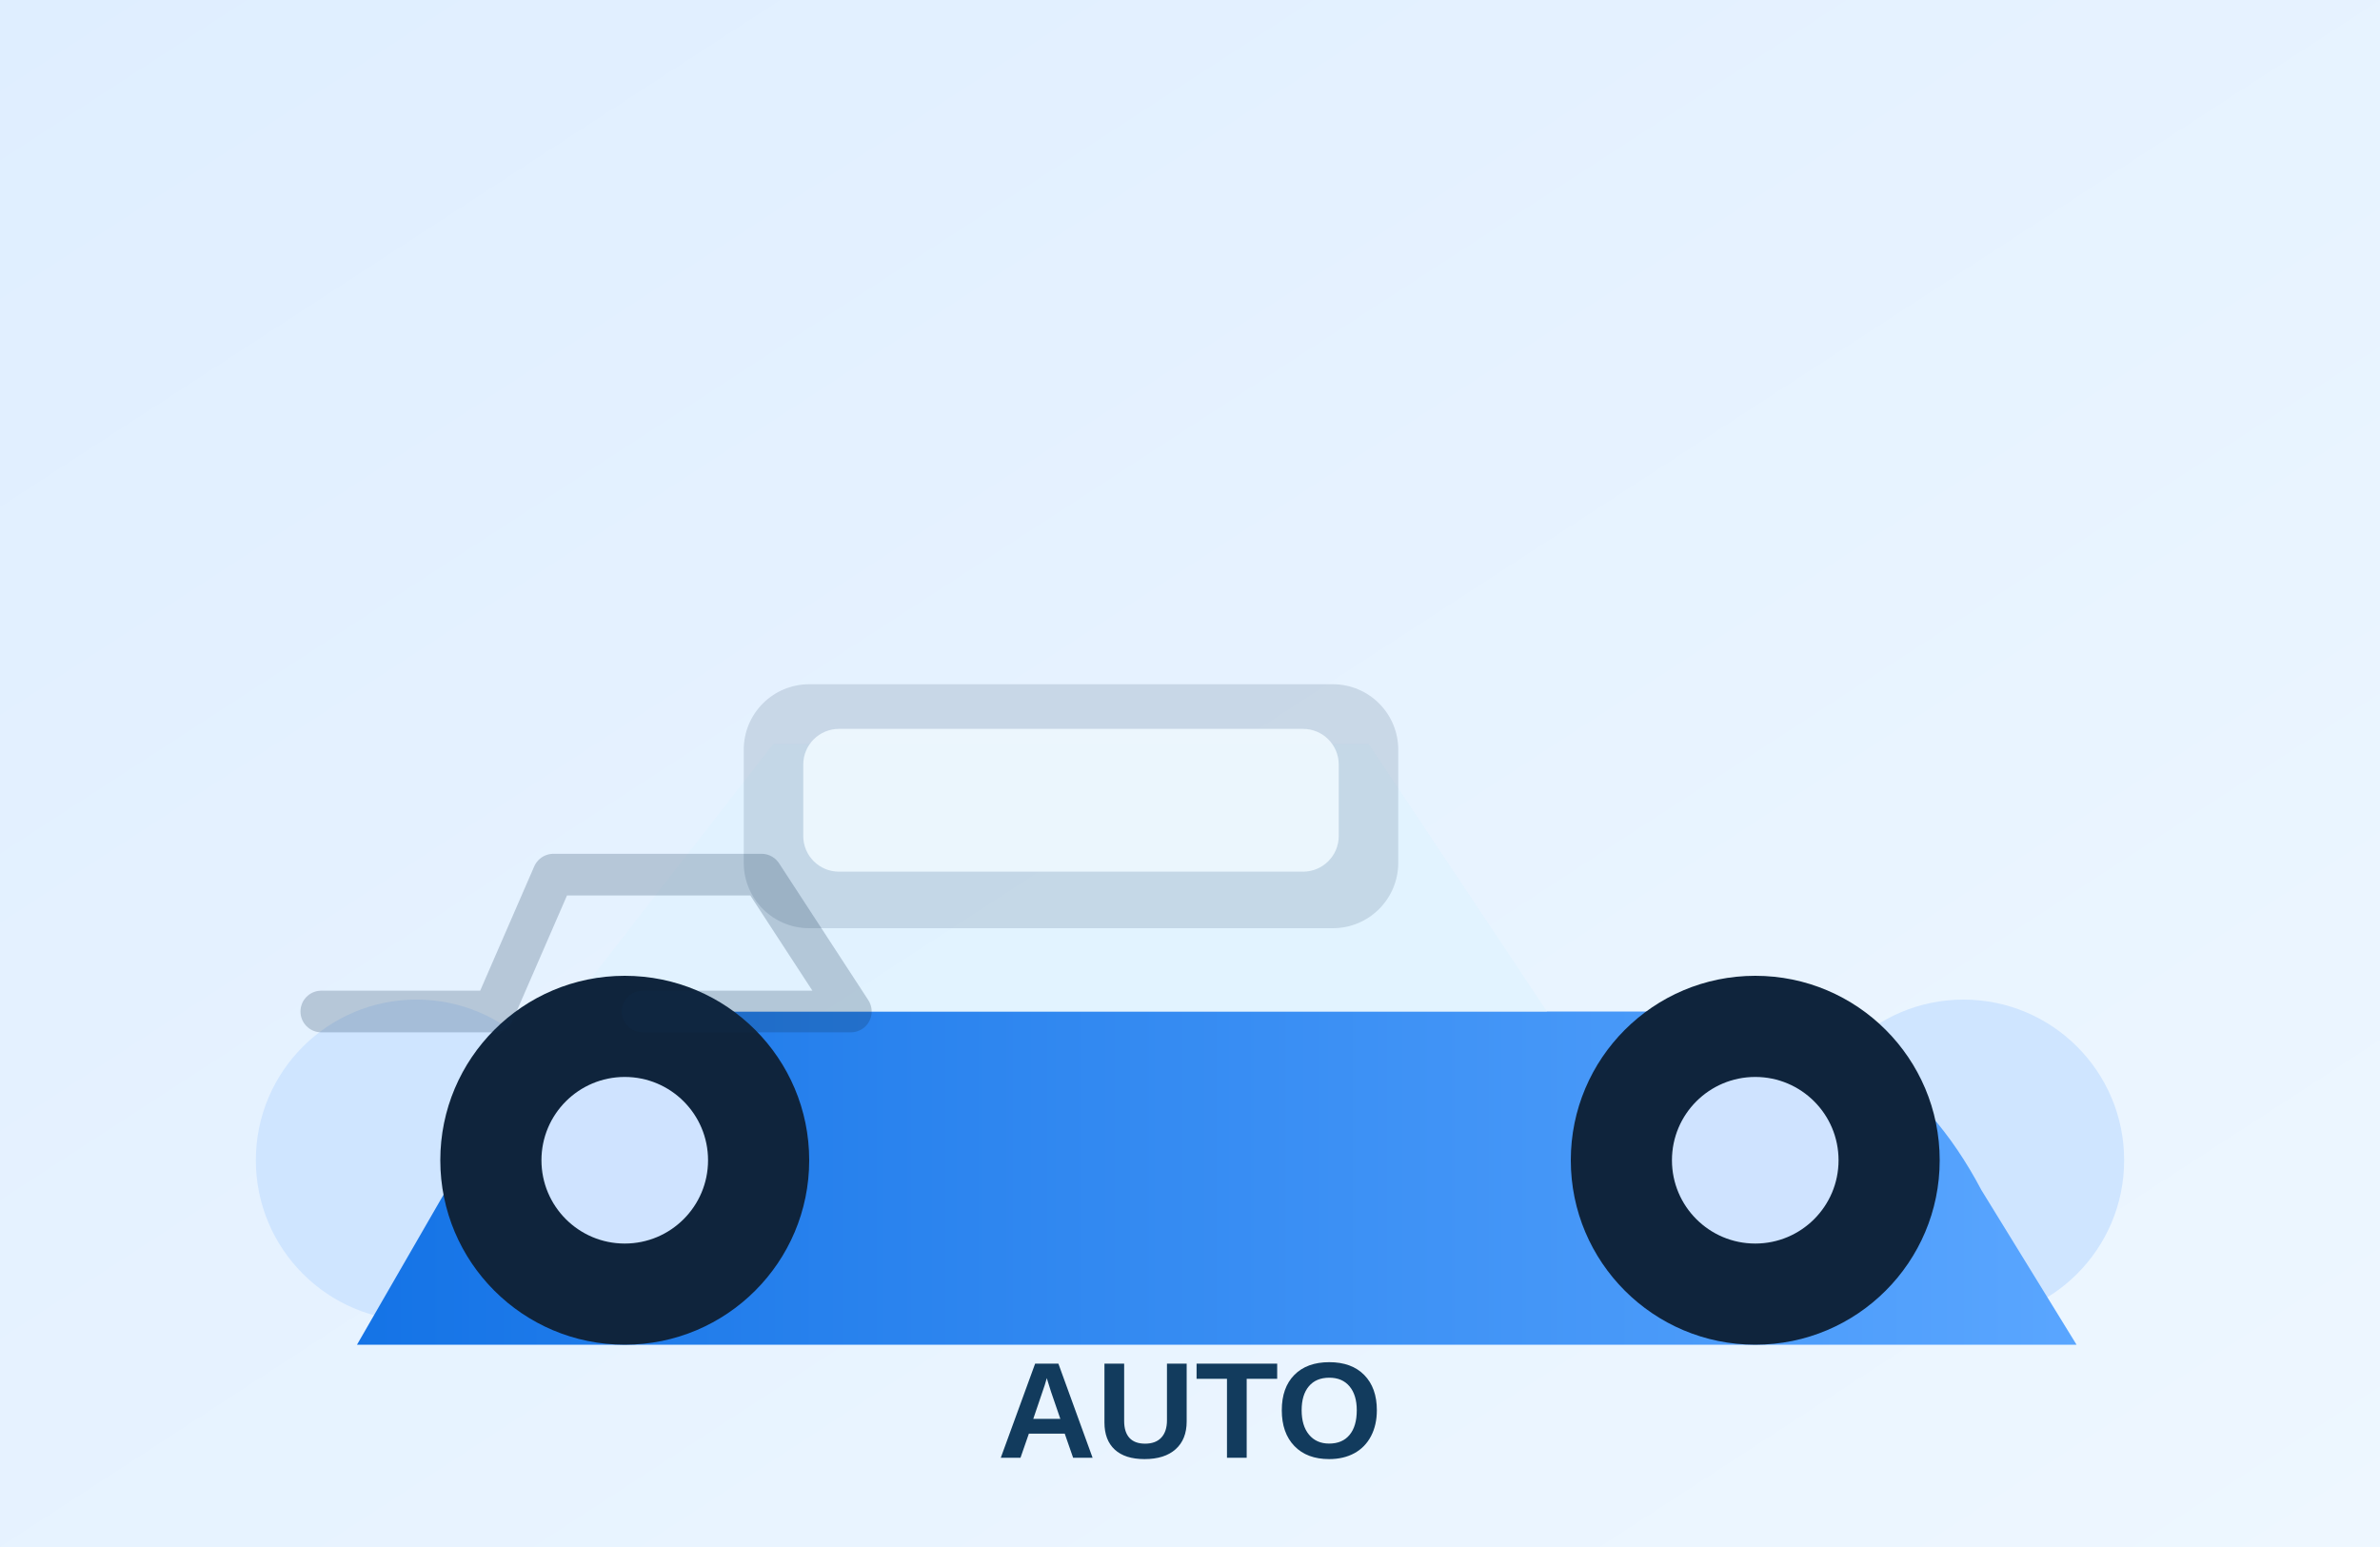
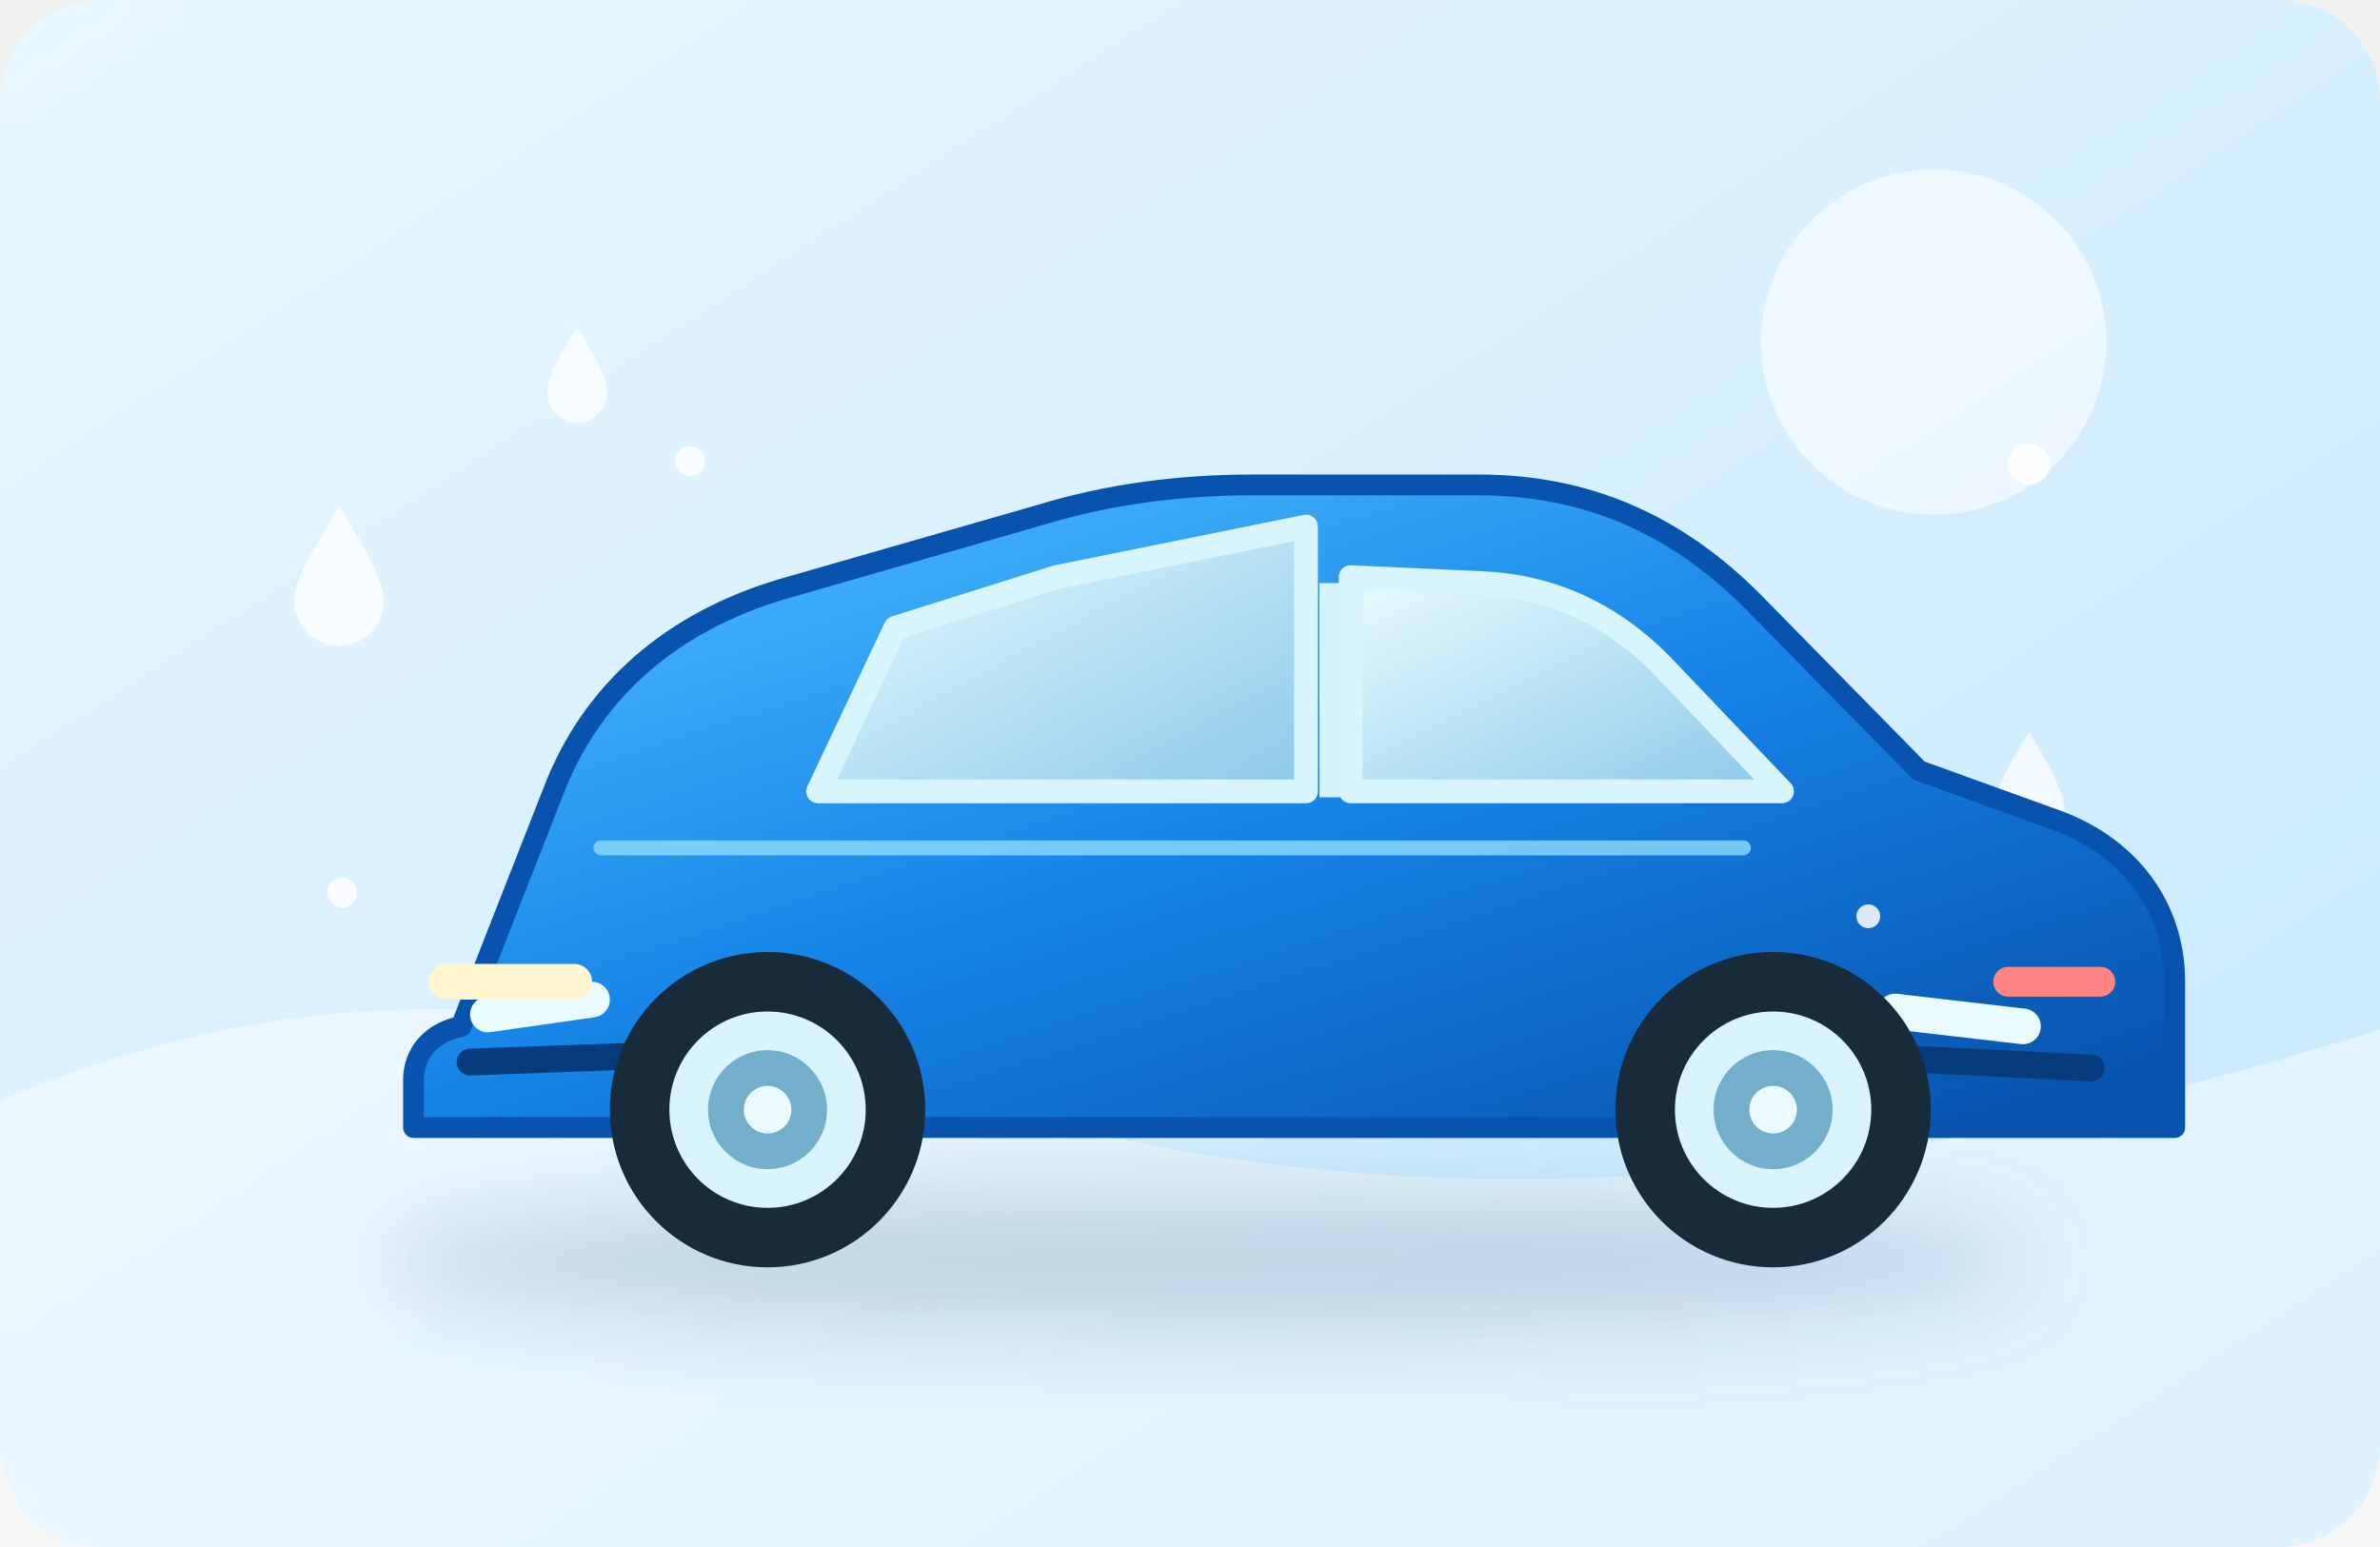
<svg xmlns="http://www.w3.org/2000/svg" viewBox="0 0 800 520" role="img" aria-labelledby="title desc">
  <defs>
-     <linearGradient id="bg" x1="0" y1="0" x2="1" y2="1">
-       <stop offset="0%" stop-color="#dfeeff" />
-       <stop offset="100%" stop-color="#eef7ff" />
+     <linearGradient id="sky" x1="0" y1="0" x2="1" y2="1">
+       <stop stop-color="#e8f7ff" />
+       <stop offset="1" stop-color="#c6e8ff" />
    </linearGradient>
-     <linearGradient id="body" x1="0" y1="0" x2="1" y2="0">
-       <stop offset="0%" stop-color="#1473e6" />
-       <stop offset="100%" stop-color="#5aa6ff" />
+     <linearGradient id="paint" x1="0" y1="0" x2="0.9" y2="1">
+       <stop stop-color="#55c4ff" />
+       <stop offset=".52" stop-color="#1685e8" />
+       <stop offset="1" stop-color="#0753ad" />
    </linearGradient>
+     <linearGradient id="glass" x1="0" y1="0" x2="1" y2="1">
+       <stop stop-color="#e9fbff" />
+       <stop offset="1" stop-color="#8bc9e9" />
+     </linearGradient>
+     <linearGradient id="shine" x1="0" y1="0" x2="1" y2="0">
+       <stop stop-color="#fff" stop-opacity="0" />
+       <stop offset=".5" stop-color="#fff" stop-opacity=".8" />
+       <stop offset="1" stop-color="#fff" stop-opacity="0" />
+     </linearGradient>
+     <filter id="shadow" x="-.2" y="-.5" width="1.4" height="2">
+       <feGaussianBlur stdDeviation="14" />
+     </filter>
  </defs>
-   <rect width="800" height="520" fill="url(#bg)" />
-   <circle cx="140" cy="390" r="54" fill="#cfe5ff" />
-   <circle cx="660" cy="390" r="54" fill="#cfe5ff" />
-   <path d="M150 340h420c44 0 76 22 96 60l32 52H120l30-52c16-26 40-60 84-60z" fill="url(#body)" />
-   <path d="M260 250h200l60 90H190l70-90z" fill="#dff2ff" opacity="0.65" />
-   <rect x="250" y="230" width="220" height="82" rx="22" fill="#0d2d4f" opacity="0.14" />
-   <rect x="270" y="245" width="180" height="48" rx="12" fill="#eff9ff" opacity="0.9" />
-   <circle cx="210" cy="390" r="62" fill="#0f243c" />
-   <circle cx="210" cy="390" r="28" fill="#cfe3ff" />
-   <circle cx="590" cy="390" r="62" fill="#0f243c" />
-   <circle cx="590" cy="390" r="28" fill="#cfe3ff" />
-   <path d="M108 340h58l20-46h70l30 46h-70" fill="none" stroke="#0d2d4f" stroke-width="14" stroke-linecap="round" stroke-linejoin="round" opacity="0.22" />
-   <text x="400" y="490" text-anchor="middle" font-family="Arial, Helvetica, sans-serif" font-size="46" font-weight="700" fill="#123b5d">AUTO</text>
+   <rect width="800" height="520" rx="34" fill="url(#sky)" />
+   <circle cx="650" cy="115" r="58" fill="#fff" opacity=".55" />
+   <path d="M0 370c122-52 220-29 332 2s252 42 468-26v174H0z" fill="#fff" opacity=".42" />
+   <ellipse cx="405" cy="424" rx="276" ry="25" fill="#174d78" opacity=".18" filter="url(#shadow)" />
+   <g fill="#fff" opacity=".75">
+     <path d="M114 170c-7 12-15 24-15 32a15 15 0 0 0 30 0c0-8-8-20-15-32z" />
+     <path d="M682 246c-6 10-12 20-12 27a12 12 0 0 0 24 0c0-7-6-17-12-27z" />
+     <path d="M194 110c-5 8-10 16-10 22a10 10 0 0 0 20 0c0-6-5-14-10-22z" />
+   </g>
+   <g transform="translate(0 8)">
+     <path d="m155 337 31-79c13-34 40-57 77-68l87-25c23-7 47-10 71-10h76c36 0 66 13 92 39l56 57 47 17c24 9 39 29 39 54v49H139v-16c0-9 6-16 16-18z" fill="url(#paint)" stroke="#0753ad" stroke-width="7" stroke-linejoin="round" />
+     <path d="m275 258 26-55 54-17 84-17v89z" fill="url(#glass)" stroke="#d8f5ff" stroke-width="8" stroke-linejoin="round" />
+     <path d="m454 186 44 2c23 1 43 10 60 27l41 43H454z" fill="url(#glass)" stroke="#d8f5ff" stroke-width="8" stroke-linejoin="round" />
+     <path d="M447 188v72" stroke="#d5f3ff" stroke-width="7" />
+     <path d="M202 277h384" stroke="#8edcff" stroke-width="5" stroke-linecap="round" opacity=".8" />
+     <path d="m164 333 35-5m438 4 43 5" stroke="#e9fbff" stroke-width="12" stroke-linecap="round" />
+     <path d="m158 349 55-2m410 0 80 4" stroke="#063b7c" stroke-width="9" stroke-linecap="round" />
+     <path d="M319 307h136" stroke="url(#shine)" stroke-width="10" stroke-linecap="round" opacity=".8" />
+     <circle cx="258" cy="365" r="53" fill="#172b3b" />
+     <circle cx="258" cy="365" r="33" fill="#d9f3ff" />
+     <circle cx="258" cy="365" r="20" fill="#73aeca" />
+     <circle cx="258" cy="365" r="8" fill="#eafaff" />
+     <circle cx="596" cy="365" r="53" fill="#172b3b" />
+     <circle cx="596" cy="365" r="33" fill="#d9f3ff" />
+     <circle cx="596" cy="365" r="20" fill="#73aeca" />
+     <circle cx="596" cy="365" r="8" fill="#eafaff" />
+     <path d="M150 322h43" stroke="#fff6cf" stroke-width="12" stroke-linecap="round" />
+     <path d="M675 322h31" stroke="#ff8585" stroke-width="10" stroke-linecap="round" />
+   </g>
+   <g fill="#fff" opacity=".85">
+     <circle cx="115" cy="300" r="5" />
+     <circle cx="682" cy="156" r="7" />
+     <circle cx="628" cy="308" r="4" />
+     <circle cx="232" cy="155" r="5" />
+   </g>
</svg>
